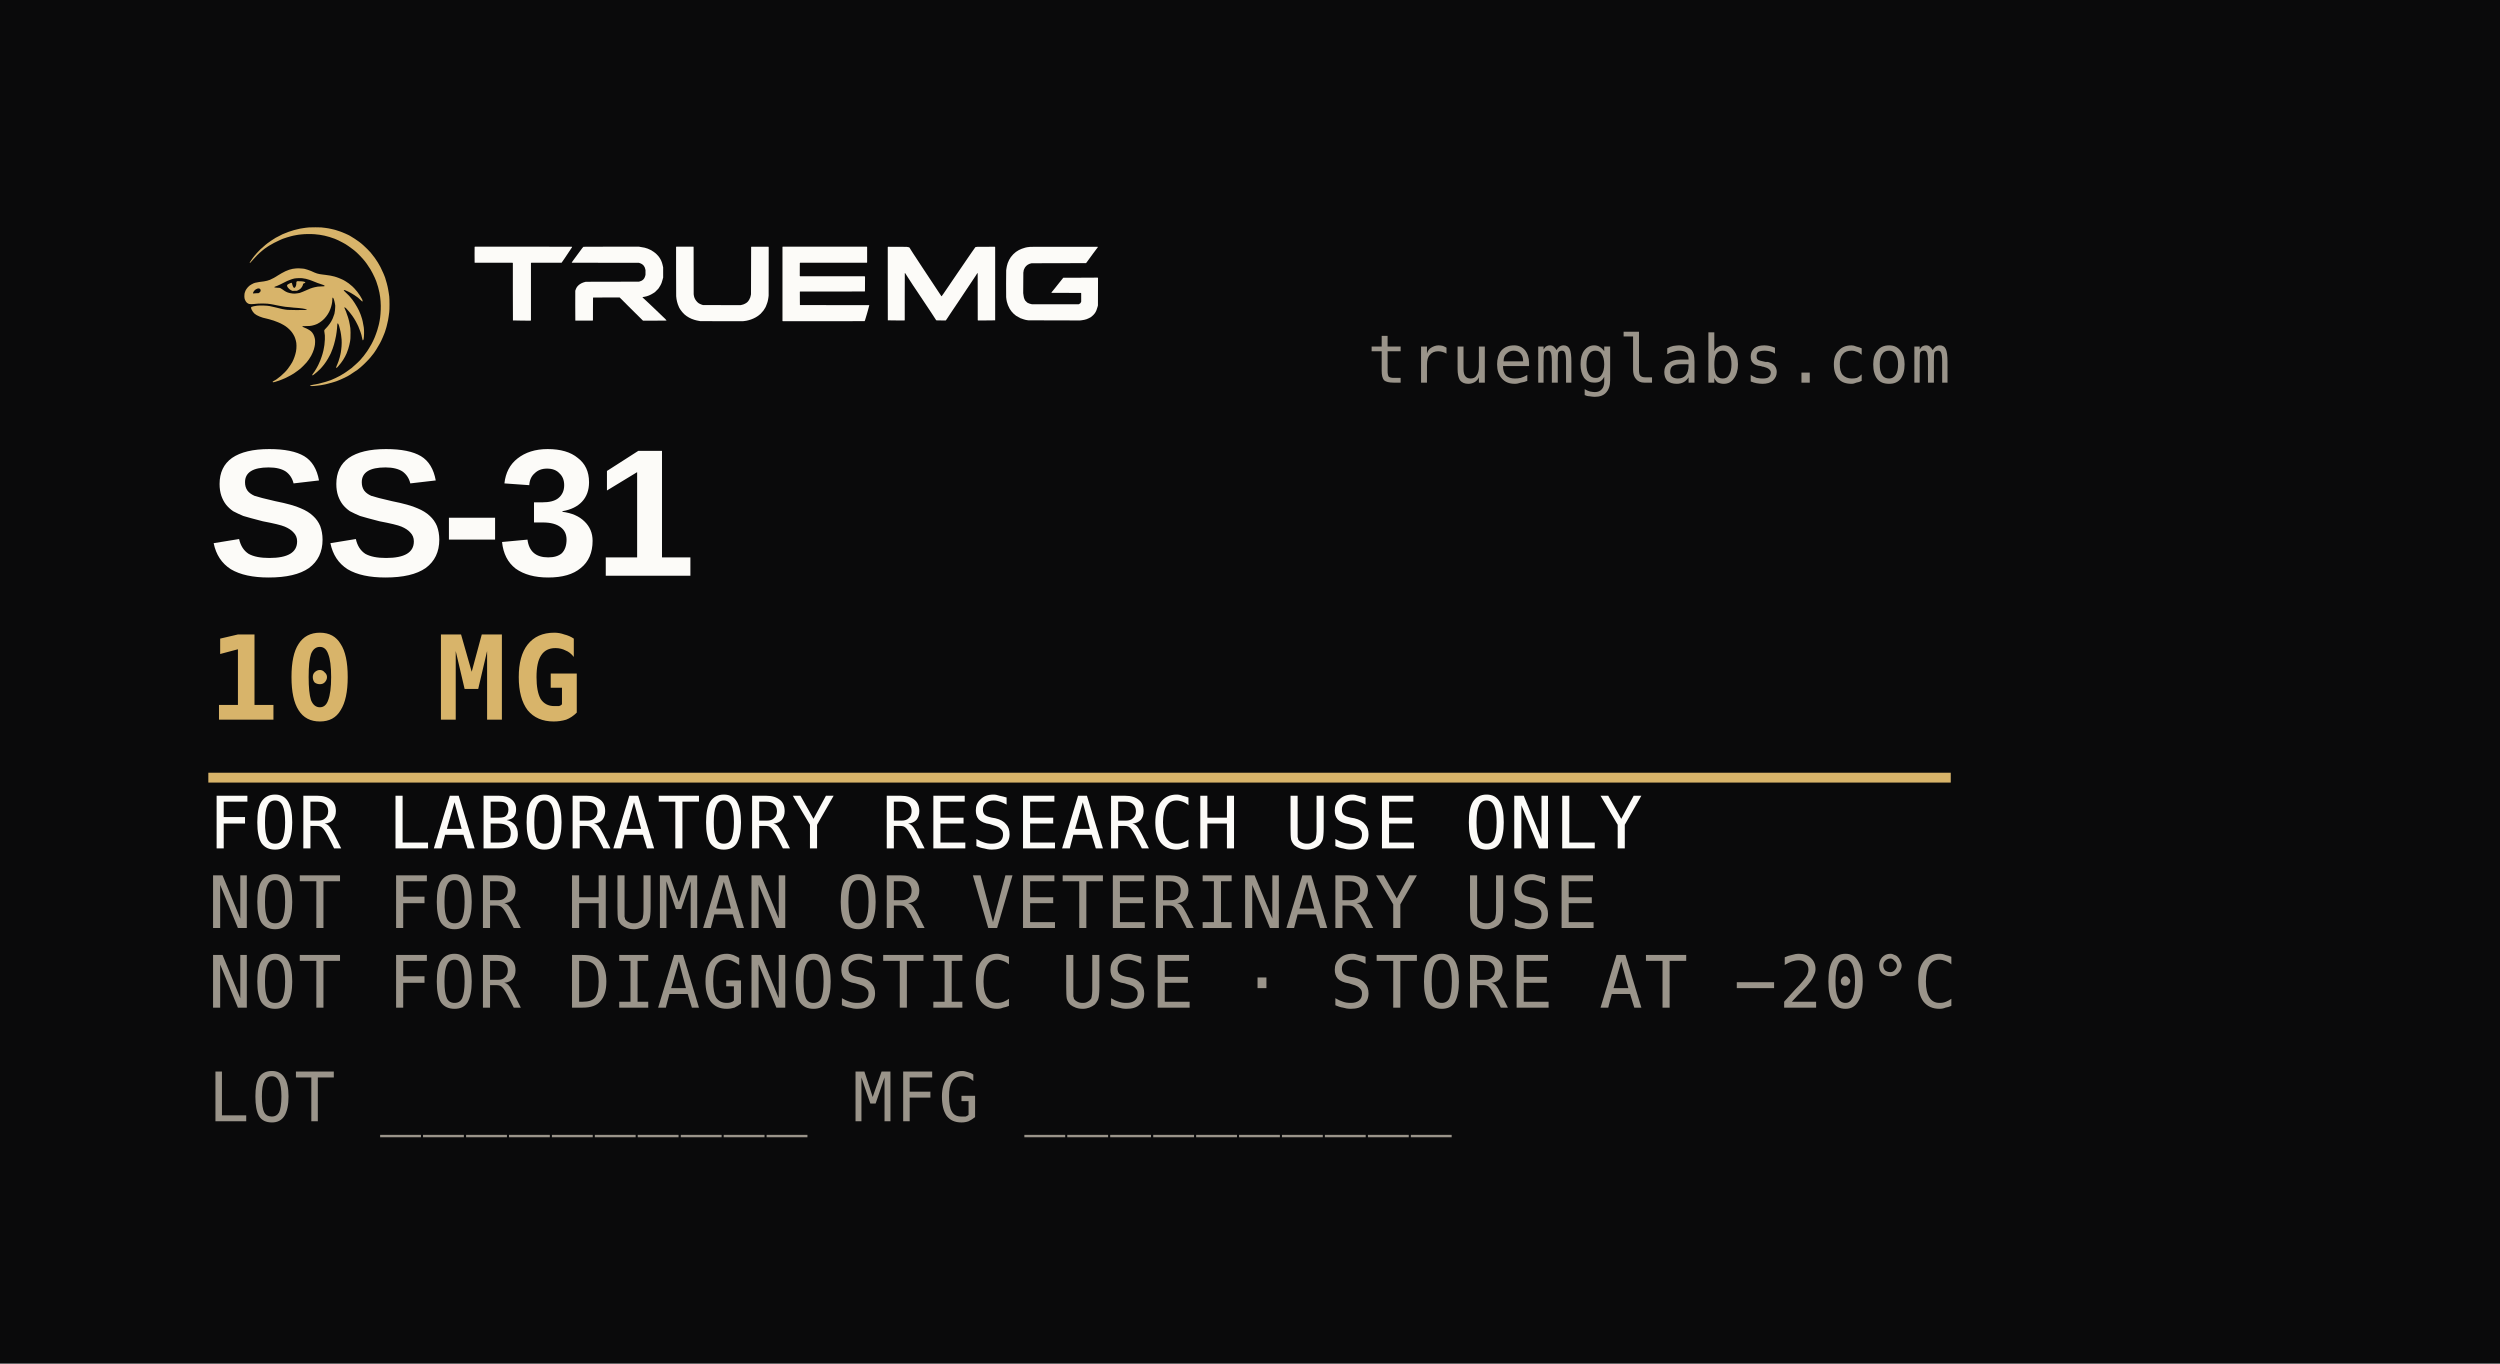
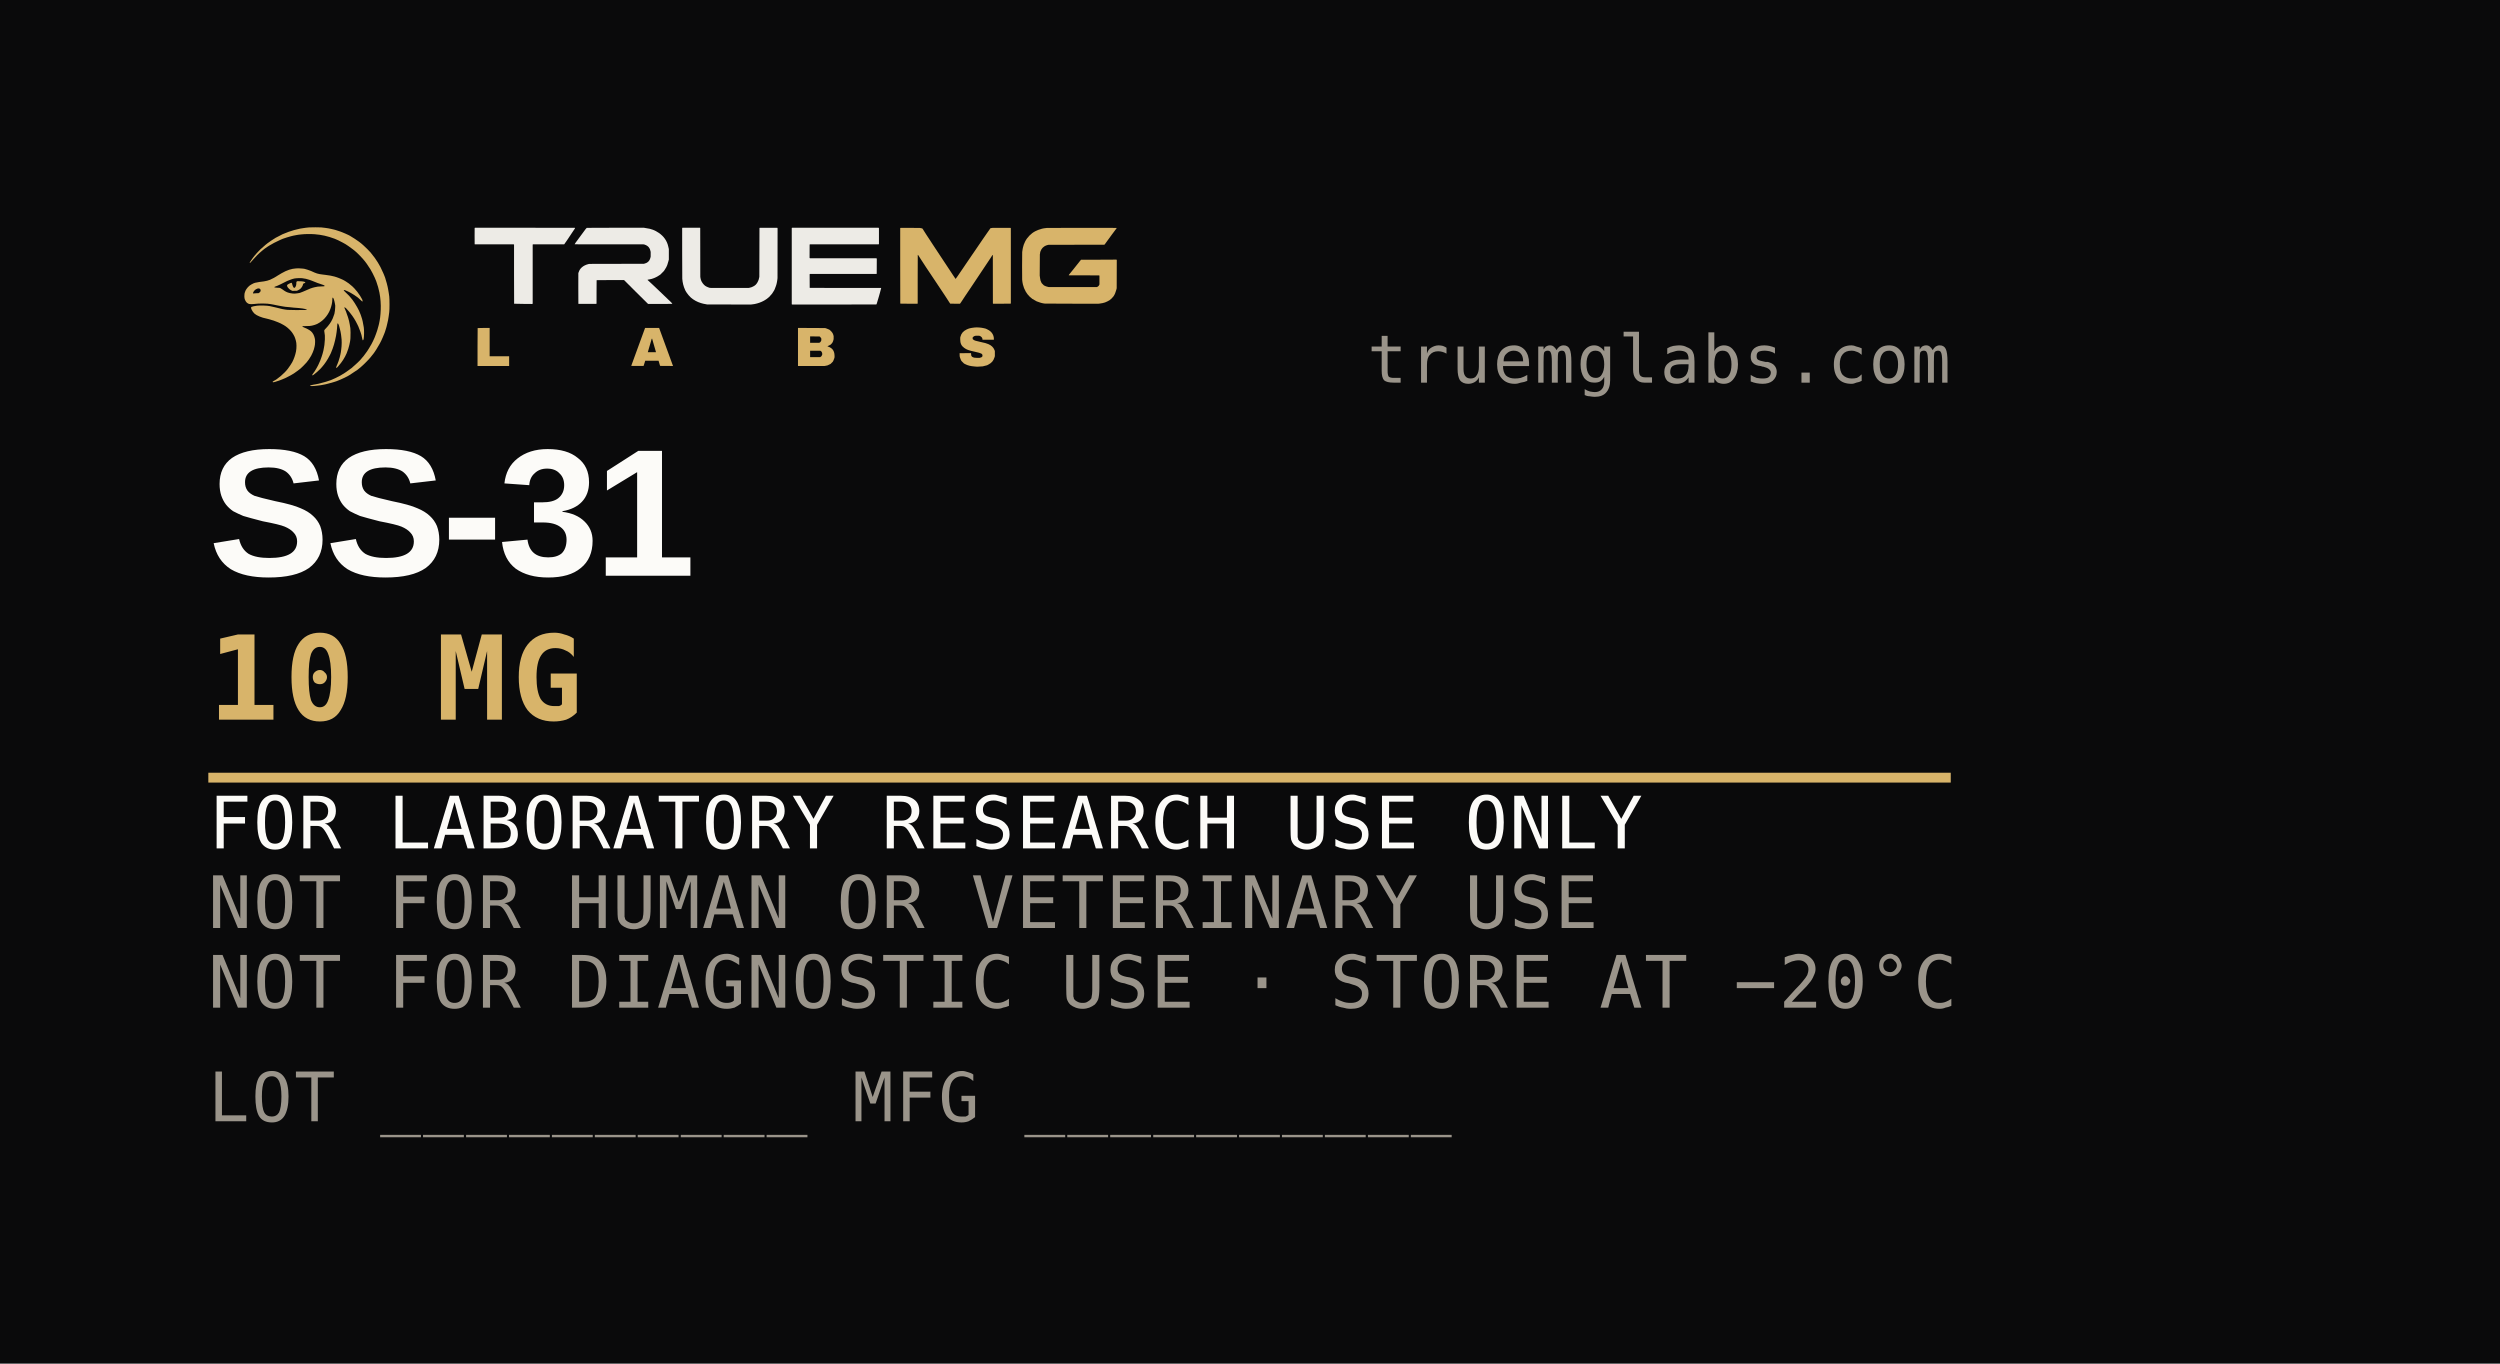
<svg xmlns="http://www.w3.org/2000/svg" width="66.0mm" height="36.0mm" viewBox="0 0 66.0 36.0">
  <rect x="0" y="0" width="66.0" height="36.0" fill="#0A0A0B" />
  <g transform="translate(5.500,5.300) scale(0.0035)">
    <g transform="translate(0,1600) scale(0.025,-0.025)" fill="#D8B46A" stroke="none">
      <path d="M30400 55957 c-297 -16 -720 -59 -940 -94 -220 -35 -598 -91 -840 -124 -768 -105 -982 -149 -2060 -419 -187 -47 -520 -130 -740 -184 -821 -204 -2477 -801 -3440 -1242 -528 -241 -1624 -809 -2100 -1086 -590 -345 -2063 -1335 -2434 -1636 -184 -150 -429 -344 -546 -432 -225 -171 -418 -340 -1592 -1400 -171 -154 -354 -346 -408 -427 -53 -81 -151 -178 -217 -217 -65 -39 -332 -323 -591 -631 -260 -307 -536 -632 -615 -722 -79 -90 -204 -252 -278 -361 -74 -110 -192 -263 -262 -340 -114 -126 -263 -343 -696 -1013 -216 -334 -206 -561 14 -319 54 61 220 236 368 390 148 154 351 382 453 506 583 717 1913 2044 2524 2520 187 146 376 305 420 354 124 139 986 773 1403 1033 152 95 430 269 617 387 719 454 2073 1166 2860 1505 308 133 603 269 657 303 136 88 871 359 1323 488 209 60 422 131 472 159 51 28 280 93 509 144 229 52 529 139 668 194 138 54 485 138 771 186 286 48 664 121 840 162 176 41 500 94 720 119 220 24 553 61 740 82 1195 135 2877 157 4140 55 2107 -171 3829 -563 6000 -1368 547 -203 1543 -682 2440 -1172 805 -441 925 -512 1273 -757 172 -121 406 -279 520 -351 314 -199 918 -640 1261 -920 168 -138 414 -333 546 -433 671 -512 2476 -2380 3072 -3178 171 -230 399 -535 507 -678 203 -270 597 -862 1144 -1720 301 -472 1075 -1973 1331 -2582 244 -582 288 -689 440 -1078 157 -402 526 -1548 526 -1634 0 -25 63 -271 139 -546 425 -1525 659 -3281 692 -5200 24 -1413 -143 -3550 -352 -4500 -43 -198 -116 -563 -160 -812 -45 -249 -115 -537 -156 -640 -40 -103 -95 -296 -122 -428 -70 -351 -400 -1420 -556 -1800 -45 -110 -126 -335 -179 -500 -303 -935 -1266 -2951 -1690 -3540 -48 -66 -136 -217 -195 -335 -59 -118 -223 -384 -363 -590 -141 -206 -291 -442 -333 -525 -80 -157 -865 -1223 -1119 -1521 -80 -93 -265 -302 -411 -463 -146 -160 -293 -345 -327 -409 -114 -218 -2195 -2185 -2830 -2676 -482 -373 -1297 -962 -1638 -1185 -187 -123 -392 -257 -455 -299 -933 -620 -1772 -1089 -2765 -1547 -1211 -558 -1273 -583 -2220 -892 -165 -54 -462 -153 -659 -220 -404 -137 -1597 -460 -1841 -499 -88 -14 -268 -60 -400 -101 -132 -42 -497 -113 -811 -159 -315 -46 -711 -117 -880 -159 -170 -41 -410 -95 -534 -119 -231 -46 -397 -133 -347 -183 95 -94 798 -124 1312 -56 165 22 480 57 700 78 872 82 1752 214 2260 340 209 52 470 107 580 122 229 33 1212 293 1670 443 170 56 494 152 720 213 225 62 554 167 730 234 812 310 1131 440 1222 499 54 35 216 108 361 162 314 117 1446 662 1757 846 121 71 355 207 520 301 366 210 1934 1241 2396 1576 184 134 481 371 660 526 178 155 414 350 524 433 303 227 1686 1577 2220 2165 530 584 702 788 1026 1220 124 165 288 365 363 445 76 80 195 237 265 348 69 111 214 324 322 474 107 150 267 390 356 533 591 958 912 1505 1022 1741 70 149 190 374 268 501 77 128 192 355 255 505 63 150 272 615 464 1033 191 418 388 895 437 1060 48 165 128 376 176 469 47 93 114 299 147 457 34 159 105 389 159 511 54 123 134 394 178 603 44 209 133 578 197 820 205 766 368 1607 466 2396 53 420 127 980 164 1244 103 719 104 3773 2 4678 -40 351 -80 651 -89 666 -10 15 -53 304 -97 642 -44 338 -123 794 -176 1014 -53 220 -110 499 -126 620 -35 263 -450 1784 -595 2180 -56 154 -103 326 -103 383 -1 57 -46 192 -102 300 -55 108 -130 296 -165 417 -36 121 -106 301 -157 400 -51 99 -137 297 -190 440 -127 339 -665 1495 -792 1700 -54 88 -134 241 -177 340 -180 415 -1143 1960 -1598 2567 -399 531 -784 1023 -1271 1625 -285 353 -1603 1669 -2131 2128 -215 187 -483 422 -594 522 -112 101 -303 252 -424 337 -121 85 -274 203 -340 262 -268 241 -2259 1538 -2760 1799 -154 81 -352 185 -440 232 -251 134 -937 448 -980 448 -21 0 -151 53 -289 119 -523 248 -1616 649 -2243 823 -194 54 -383 113 -420 133 -38 19 -212 65 -388 103 -176 37 -574 130 -885 205 -311 75 -689 154 -840 175 -151 22 -572 84 -935 139 -363 54 -912 118 -1220 141 -624 46 -2827 46 -3660 -1z" />
      <path d="M26520 43595 c-1503 -101 -2804 -534 -4460 -1485 -714 -409 -983 -571 -1100 -661 -55 -43 -163 -110 -240 -149 -77 -40 -201 -119 -276 -176 -252 -192 -912 -540 -1832 -966 -362 -168 -1371 -434 -1832 -483 -220 -24 -849 -105 -1397 -181 -1084 -151 -1615 -302 -2108 -598 -124 -75 -244 -136 -267 -136 -23 0 -123 -62 -222 -138 -99 -75 -243 -170 -319 -210 -194 -101 -835 -791 -958 -1032 -57 -110 -148 -261 -204 -335 -55 -74 -113 -191 -127 -260 -15 -69 -77 -242 -139 -385 -93 -215 -119 -350 -150 -780 -62 -878 26 -1314 388 -1935 234 -401 636 -717 1052 -828 273 -73 1001 -73 1501 0 1439 208 4011 182 5050 -52 99 -22 459 -87 800 -145 341 -57 728 -138 860 -179 132 -41 510 -114 840 -162 330 -47 780 -129 1000 -181 220 -51 607 -113 860 -136 253 -24 865 -80 1360 -124 495 -45 981 -98 1080 -118 99 -20 306 -37 460 -38 354 -3 1780 -140 2269 -220 561 -91 1231 -246 1282 -297 107 -107 -50 -145 -708 -168 -1005 -37 -4364 -9 -5019 41 -919 71 -2277 343 -3524 706 -295 86 -642 164 -1920 435 -801 170 -2892 235 -3833 119 -689 -85 -1433 -246 -1627 -352 -142 -77 -161 -105 -172 -254 -7 -100 14 -219 54 -296 36 -70 115 -247 175 -392 132 -321 525 -849 832 -1119 668 -585 2172 -1205 3551 -1464 184 -34 412 -90 507 -124 95 -34 263 -78 373 -99 481 -89 2334 -717 2607 -883 70 -43 250 -120 400 -172 244 -83 464 -195 1313 -665 764 -423 1614 -1125 2248 -1858 531 -613 1106 -1620 1268 -2220 39 -143 124 -429 189 -636 240 -761 257 -2233 37 -3317 -217 -1075 -632 -2255 -1116 -3173 -229 -434 -819 -1321 -1340 -2014 -1001 -1331 -3082 -3113 -4317 -3698 -201 -95 -291 -207 -251 -311 40 -104 505 -42 935 126 201 79 390 143 420 143 30 0 161 38 291 85 130 47 425 153 656 235 1057 378 1752 700 3120 1446 773 421 1073 619 2200 1450 708 522 898 688 1617 1407 888 889 1167 1215 1709 1992 459 658 952 1543 1074 1925 28 88 87 232 131 320 162 320 426 1184 487 1588 34 226 81 482 105 568 24 86 47 446 51 800 5 574 -6 700 -108 1164 -196 892 -591 1610 -1163 2111 -348 305 -1330 854 -1763 986 -288 88 -828 392 -822 463 7 83 242 104 886 80 867 -32 1816 58 2336 222 198 62 469 141 603 175 749 190 2014 1010 2759 1788 834 871 1481 1889 1872 2948 371 1003 586 2015 587 2767 0 510 43 700 159 700 169 0 460 -829 623 -1780 l107 -620 -22 -660 c-20 -592 -86 -1119 -231 -1831 -41 -202 -387 -1161 -474 -1316 -22 -40 -93 -192 -157 -337 -367 -838 -1079 -1848 -1882 -2673 -599 -615 -608 -633 -509 -1135 146 -744 192 -1447 147 -2272 -48 -871 -109 -1582 -139 -1632 -12 -18 -67 -361 -124 -762 -56 -401 -146 -867 -198 -1036 -53 -168 -107 -378 -122 -466 -14 -88 -78 -322 -141 -520 -64 -198 -160 -504 -214 -680 -152 -499 -411 -1216 -459 -1274 -24 -29 -90 -177 -147 -329 -57 -152 -145 -349 -195 -437 -51 -88 -122 -250 -158 -360 -36 -110 -119 -281 -185 -380 -66 -99 -120 -197 -120 -218 0 -20 -72 -160 -160 -310 -88 -149 -235 -402 -327 -562 -315 -549 -487 -810 -761 -1157 -516 -654 -501 -911 32 -556 404 269 1699 1403 2036 1782 132 149 367 412 523 584 778 860 1696 2237 2305 3457 131 264 289 579 351 700 62 121 141 322 177 448 36 125 128 358 204 519 77 160 140 315 140 345 0 29 52 183 115 341 392 980 975 3467 1107 4727 32 308 86 767 118 1020 33 253 61 649 62 880 5 962 253 961 558 -3 94 -296 211 -735 261 -977 49 -242 135 -611 191 -820 55 -209 121 -587 145 -840 25 -253 62 -559 82 -680 172 -1013 156 -2619 -38 -3940 -42 -286 -88 -619 -102 -740 -14 -121 -76 -427 -137 -680 -61 -253 -150 -622 -197 -820 -127 -538 -590 -1900 -721 -2122 -39 -66 -146 -312 -238 -546 -153 -393 -176 -552 -79 -552 54 0 393 237 393 275 0 17 149 195 331 395 955 1050 1835 2420 2383 3710 337 792 716 1965 832 2574 36 190 109 535 161 766 162 707 225 1653 199 3000 -22 1204 -30 1285 -245 2420 -174 915 -259 1298 -325 1453 -34 81 -78 246 -98 366 -20 121 -90 346 -154 500 -65 155 -172 452 -238 661 -219 697 -371 1096 -590 1549 -225 468 -255 587 -158 625 60 23 542 -311 542 -375 0 -18 167 -210 371 -426 204 -216 424 -465 490 -553 65 -88 227 -295 361 -460 806 -1000 1475 -2061 2055 -3260 159 -330 307 -633 329 -674 87 -161 473 -1149 536 -1371 37 -129 117 -352 179 -495 130 -300 330 -1063 443 -1694 78 -431 162 -666 238 -666 74 0 192 250 233 495 136 809 151 2549 29 3405 -164 1155 -478 2567 -677 3046 -53 129 -120 333 -147 454 -28 121 -91 301 -140 400 -49 99 -112 252 -139 340 -263 842 -1447 2937 -2313 4092 -647 863 -1321 1593 -2113 2292 -380 335 -559 564 -507 649 35 57 368 -4 513 -94 72 -44 234 -116 359 -159 125 -43 285 -113 354 -156 69 -43 225 -117 346 -164 193 -76 779 -416 1600 -929 143 -89 368 -246 500 -349 132 -103 324 -236 427 -295 103 -59 226 -156 273 -217 47 -60 209 -209 361 -330 151 -121 341 -298 423 -393 147 -172 412 -367 500 -367 65 0 11 374 -86 593 -41 95 -200 374 -352 620 -152 246 -308 510 -346 587 -75 150 -584 868 -818 1153 -619 756 -1136 1324 -1463 1607 -910 786 -1306 1090 -1806 1385 -172 102 -385 235 -473 295 -208 143 -717 397 -1153 577 -191 79 -504 209 -697 289 -192 80 -485 187 -650 238 -165 50 -453 139 -640 196 -545 168 -1843 407 -2580 476 -374 34 -869 97 -1100 139 -231 41 -582 94 -780 116 -361 41 -1191 293 -1520 460 -595 303 -1597 706 -2220 892 -828 248 -1011 292 -1227 295 -114 1 -339 19 -500 39 -451 57 -1085 72 -1593 38z m1750 -2955 c603 -47 1755 -303 2219 -493 182 -75 385 -148 451 -164 66 -15 237 -80 380 -143 809 -358 2387 -945 3079 -1146 331 -96 539 -198 665 -324 l62 -61 -65 -65 c-53 -53 -213 -68 -952 -89 -973 -28 -1196 -54 -1970 -230 -915 -207 -1807 -533 -2759 -1007 -349 -173 -1455 -617 -1800 -722 -198 -60 -1095 -189 -1477 -212 -768 -46 -2093 236 -2671 568 -510 292 -675 400 -952 621 -165 132 -444 309 -620 393 l-320 152 -722 36 c-406 19 -761 55 -810 82 -106 56 -115 157 -18 191 39 13 178 68 310 123 132 55 384 151 560 213 176 62 653 285 1060 495 407 211 947 483 1200 605 253 122 559 273 680 335 121 62 328 144 460 181 132 37 313 110 402 161 90 52 307 131 483 176 176 45 382 108 458 139 375 156 1784 254 2667 185z m-12741 -3188 c84 -49 157 -141 206 -259 153 -369 -11 -726 -452 -985 l-183 -108 -600 0 c-407 0 -628 -16 -687 -50 -118 -67 -232 -63 -294 11 -172 208 461 1091 900 1255 118 44 284 119 368 165 187 103 540 89 742 -29z" />
      <path d="M26687 39620 l-119 -100 -18 -470 c-17 -409 -36 -512 -147 -790 -197 -494 -466 -674 -672 -450 -159 174 -361 642 -408 950 -51 326 -114 458 -237 490 -131 34 -1056 -420 -1251 -615 -316 -316 318 -1235 1125 -1629 l379 -186 681 3 680 2 425 205 c315 151 495 269 691 452 333 312 649 831 725 1190 68 324 93 351 426 450 314 94 364 159 230 301 -178 190 -840 297 -1832 297 l-559 0 -119 -100z" />
    </g>
  </g>
-   <g transform="translate(12.500,6.500) scale(0.002929)">
-     <g transform="translate(0,681) scale(0.025,-0.025)" fill="#FCFBF8" stroke="none">
-       <path d="M465 27020 l-58 -59 -15 -2770 c-8 -1524 0 -2802 18 -2841 l33 -70 6816 0 6815 0 61 -61 61 -61 -3 -10322 c-2 -5867 12 -10336 32 -10355 19 -18 1457 -45 3195 -61 l3160 -28 70 77 70 78 0 10325 0 10325 77 42 78 41 5439 0 5440 0 86 110 c125 160 843 1198 1065 1538 295 455 724 1099 1709 2569 l910 1356 -12 104 -12 103 -17488 9 -17488 9 -59 -58z" />
-       <path d="M39653 27037 c-49 -18 -221 -200 -384 -405 -458 -576 -1855 -2468 -2161 -2925 -179 -268 -743 -1037 -1416 -1929 -166 -221 -278 -407 -266 -440 l22 -57 12086 -12 12086 -12 278 -88 c640 -203 1152 -536 1485 -965 307 -395 445 -712 569 -1304 l66 -320 0 -800 0 -800 -66 -300 c-181 -812 -569 -1408 -1152 -1768 -273 -168 -352 -202 -789 -341 l-351 -111 -9580 -21 -9580 -22 -300 -72 c-898 -215 -1753 -647 -2317 -1169 -555 -514 -833 -960 -1109 -1776 l-74 -220 -9 -5315 c-6 -2923 5 -5341 24 -5374 l33 -60 3113 -1 3113 0 48 65 47 66 6 4063 c3 2235 15 4080 27 4100 13 21 2011 36 4813 36 l4790 0 4138 -4134 c2275 -2274 4176 -4155 4224 -4180 l88 -46 3836 0 c2110 0 4003 12 4207 26 l369 26 19 50 c22 57 -449 537 -1427 1453 -693 648 -3219 3069 -3680 3525 -144 143 -513 492 -821 776 -307 284 -765 716 -1018 960 -460 444 -678 647 -1334 1239 l-350 316 13 64 12 65 180 30 c98 16 287 47 419 68 1108 179 2211 624 3280 1324 l560 366 620 626 620 626 263 400 c457 695 732 1203 890 1648 218 612 370 1114 408 1352 14 88 56 250 92 360 l67 200 0 1860 0 1860 -67 280 c-37 154 -105 451 -152 660 -425 1916 -1544 3522 -3281 4711 -1373 939 -2719 1447 -4380 1652 -176 22 -437 66 -580 99 l-260 59 -9960 -6 c-5478 -3 -9999 -20 -10047 -38z" />
-       <path d="M73081 27003 l-41 -78 3 -8632 c2 -4748 18 -8831 36 -9073 101 -1383 432 -2698 970 -3860 66 -143 137 -296 156 -340 20 -44 107 -188 194 -320 88 -132 189 -294 225 -360 209 -379 985 -1283 1459 -1702 967 -852 2219 -1538 3517 -1926 650 -194 1101 -302 1480 -354 165 -23 381 -62 480 -87 l180 -46 7678 -14 7679 -14 341 41 c875 105 996 127 1782 328 1078 274 2363 850 3164 1418 90 64 252 177 360 252 187 130 549 429 780 644 172 160 902 995 1009 1154 55 80 204 315 333 521 129 206 275 440 325 520 50 80 106 181 125 225 20 44 83 188 142 320 184 414 294 707 421 1120 67 220 148 481 179 580 32 99 77 306 101 460 24 154 62 337 84 406 22 69 70 384 107 700 l66 574 11 8700 12 8700 -51 100 -50 100 -3067 0 -3067 0 -52 -52 -52 -52 -24 -8508 -24 -8508 -44 -260 c-110 -664 -270 -1122 -588 -1684 -416 -734 -817 -1122 -1520 -1473 -547 -273 -643 -308 -1159 -424 l-449 -100 -6776 10 -6776 11 -200 71 c-110 39 -290 99 -400 133 -249 78 -763 334 -1012 503 -573 388 -1285 1345 -1482 1993 -23 77 -72 239 -109 360 -36 121 -85 364 -108 540 l-41 320 -14 8515 -13 8515 -45 55 -46 55 -3073 0 -3074 0 -42 -77z" />
-       <path d="M111470 27037 l-70 -41 0 -13357 0 -13356 77 -42 78 -41 14699 0 c8085 0 14727 11 14761 23 73 29 147 254 589 1797 45 154 107 361 140 460 63 190 147 481 240 830 105 394 171 630 288 1030 333 1138 450 1584 428 1620 l-25 40 -12447 1 c-6847 0 -12469 14 -12496 31 l-47 30 -13 2367 -12 2367 52 52 52 52 11644 8 11643 7 44 44 44 44 13 2601 14 2601 -64 97 -64 98 -11636 0 -11636 0 -65 65 -65 65 9 2319 10 2320 55 55 56 56 12035 0 12036 0 42 77 41 78 0 2733 0 2734 -61 88 -61 87 -15129 1 -15129 0 -70 -41z" />
-       <path d="M149428 26991 l-69 -51 0 -13193 c0 -7256 10 -13210 23 -13230 14 -22 1228 -37 3012 -37 l2990 0 48 48 48 48 0 8485 c0 4667 11 8496 24 8510 51 51 137 -27 250 -225 101 -177 300 -490 866 -1360 66 -102 354 -541 640 -976 286 -435 601 -923 700 -1084 99 -162 321 -503 493 -760 172 -256 505 -753 740 -1103 235 -350 445 -663 467 -695 22 -31 510 -762 1084 -1623 574 -861 1170 -1754 1324 -1985 154 -231 405 -609 558 -840 153 -231 503 -754 776 -1163 274 -408 516 -772 538 -808 22 -36 195 -296 384 -577 189 -282 556 -836 816 -1232 1081 -1646 1205 -1838 1541 -2380 75 -121 155 -233 178 -249 22 -17 800 -30 1727 -30 l1686 -1 119 135 c65 75 217 295 338 490 237 384 977 1507 1354 2055 228 331 2457 3644 2617 3889 44 67 699 1051 1456 2187 757 1135 1423 2135 1480 2222 180 274 1884 2825 1961 2936 156 223 1269 1899 1393 2098 72 114 250 393 396 620 l265 412 64 -13 65 -12 10 -8456 10 -8455 45 -54 45 -54 3045 1 c1675 0 3068 15 3097 33 l52 33 3 9997 c2 5498 1 11430 -2 13183 l-5 3187 -64 64 -64 64 -3106 -3 -3106 -4 -378 -57 -379 -56 -90 -91 c-86 -86 -510 -688 -1208 -1715 -174 -255 -384 -561 -468 -680 -84 -119 -276 -396 -427 -616 -151 -220 -458 -665 -682 -990 -1061 -1535 -1504 -2184 -2993 -4392 -102 -151 -291 -424 -420 -606 -395 -558 -1826 -2658 -2692 -3952 -243 -363 -534 -795 -646 -960 -362 -533 -933 -1370 -1216 -1780 -151 -220 -481 -706 -734 -1080 -645 -958 -666 -976 -803 -710 -42 83 -173 285 -290 450 -117 165 -304 439 -414 609 -110 170 -319 485 -464 700 -262 388 -699 1050 -1710 2591 -288 440 -580 881 -649 980 -69 99 -254 378 -411 620 -158 242 -361 548 -451 680 -281 410 -2516 3790 -2639 3990 -64 104 -235 365 -380 580 -145 214 -333 498 -417 630 -84 132 -354 546 -599 920 -245 374 -615 940 -823 1259 -207 318 -435 660 -505 760 -71 99 -211 316 -313 481 -101 165 -291 462 -420 660 -130 198 -296 457 -368 575 -72 117 -167 271 -211 341 -44 69 -139 228 -212 352 -169 288 -192 306 -474 358 -129 23 -333 61 -454 84 l-220 41 -3341 16 -3341 15 -70 -51z" />
-       <path d="M200748 27015 c-12 -12 -199 -36 -415 -54 -432 -34 -1041 -135 -1353 -224 -1056 -300 -1666 -529 -2360 -890 -1428 -741 -2792 -2118 -3512 -3547 -409 -812 -663 -1509 -787 -2160 -25 -132 -70 -357 -100 -500 -79 -379 -135 -742 -162 -1060 -43 -494 -55 -9253 -14 -9700 56 -610 149 -1204 259 -1660 102 -419 325 -1132 377 -1200 16 -22 80 -166 140 -320 130 -331 384 -846 530 -1076 305 -481 394 -610 605 -874 491 -615 1084 -1182 1642 -1570 290 -202 1442 -860 1505 -860 28 0 101 -26 164 -59 200 -104 621 -251 1093 -383 253 -70 546 -153 651 -184 105 -31 330 -75 500 -97 170 -23 390 -53 489 -68 99 -14 4347 -33 9440 -40 l9260 -14 540 64 c656 78 1322 222 1791 386 457 161 1227 540 1629 803 397 259 1101 959 1378 1369 420 622 746 1395 972 2303 l125 500 14 4945 15 4946 -71 71 -71 71 -1581 -27 c-870 -14 -3652 -26 -6184 -26 l-4603 0 -358 -430 c-730 -878 -909 -1102 -1673 -2099 -240 -314 -558 -715 -706 -891 -148 -176 -383 -466 -523 -644 -337 -431 -699 -871 -887 -1081 -88 -98 -148 -202 -140 -243 l14 -72 5305 -10 5304 -10 53 -64 53 -63 2 -1507 2 -1506 -91 -224 c-110 -274 -304 -474 -603 -623 l-226 -113 -8400 4 -8400 4 -320 70 c-469 102 -882 246 -1179 409 l-261 145 -360 364 -361 364 -139 260 c-255 475 -361 834 -439 1480 -25 209 -65 499 -88 643 l-43 264 25 3744 25 3744 40 105 c22 58 40 190 41 293 1 337 223 944 505 1380 483 748 1297 1294 2194 1474 l240 48 9794 23 9795 22 117 140 c64 77 166 212 225 299 139 203 491 691 749 1038 529 712 1029 1396 1202 1646 106 153 235 331 287 397 354 447 648 839 1069 1427 120 168 302 408 403 532 l184 226 -13 87 -12 88 -12145 8 c-6680 5 -12155 -1 -12167 -13z" />
+   <g transform="translate(12.500,6.000) scale(0.003017)">
+     <g transform="translate(0,681) scale(0.025,-0.025)" stroke="none">
+       <g fill="#EDEBE6">
+         <path d="M465 27020 l-58 -59 -15 -2770 c-8 -1524 0 -2802 18 -2841 l33 -70 6816 0 6815 0 61 -61 61 -61 -3 -10322 c-2 -5867 12 -10336 32 -10355 19 -18 1457 -45 3195 -61 l3160 -28 70 77 70 78 0 10325 0 10325 77 42 78 41 5439 0 5440 0 86 110 c125 160 843 1198 1065 1538 295 455 724 1099 1709 2569 l910 1356 -12 104 -12 103 -17488 9 -17488 9 -59 -58z" />
+         <path d="M39653 27037 c-49 -18 -221 -200 -384 -405 -458 -576 -1855 -2468 -2161 -2925 -179 -268 -743 -1037 -1416 -1929 -166 -221 -278 -407 -266 -440 l22 -57 12086 -12 12086 -12 278 -88 c640 -203 1152 -536 1485 -965 307 -395 445 -712 569 -1304 l66 -320 0 -800 0 -800 -66 -300 c-181 -812 -569 -1408 -1152 -1768 -273 -168 -352 -202 -789 -341 l-351 -111 -9580 -21 -9580 -22 -300 -72 c-898 -215 -1753 -647 -2317 -1169 -555 -514 -833 -960 -1109 -1776 l-74 -220 -9 -5315 c-6 -2923 5 -5341 24 -5374 l33 -60 3113 -1 3113 0 48 65 47 66 6 4063 c3 2235 15 4080 27 4100 13 21 2011 36 4813 36 l4790 0 4138 -4134 c2275 -2274 4176 -4155 4224 -4180 l88 -46 3836 0 c2110 0 4003 12 4207 26 l369 26 19 50 c22 57 -449 537 -1427 1453 -693 648 -3219 3069 -3680 3525 -144 143 -513 492 -821 776 -307 284 -765 716 -1018 960 -460 444 -678 647 -1334 1239 l-350 316 13 64 12 65 180 30 c98 16 287 47 419 68 1108 179 2211 624 3280 1324 l560 366 620 626 620 626 263 400 c457 695 732 1203 890 1648 218 612 370 1114 408 1352 14 88 56 250 92 360 l67 200 0 1860 0 1860 -67 280 c-37 154 -105 451 -152 660 -425 1916 -1544 3522 -3281 4711 -1373 939 -2719 1447 -4380 1652 -176 22 -437 66 -580 99 l-260 59 -9960 -6 c-5478 -3 -9999 -20 -10047 -38z" />
+         <path d="M73081 27003 l-41 -78 3 -8632 c2 -4748 18 -8831 36 -9073 101 -1383 432 -2698 970 -3860 66 -143 137 -296 156 -340 20 -44 107 -188 194 -320 88 -132 189 -294 225 -360 209 -379 985 -1283 1459 -1702 967 -852 2219 -1538 3517 -1926 650 -194 1101 -302 1480 -354 165 -23 381 -62 480 -87 l180 -46 7678 -14 7679 -14 341 41 c875 105 996 127 1782 328 1078 274 2363 850 3164 1418 90 64 252 177 360 252 187 130 549 429 780 644 172 160 902 995 1009 1154 55 80 204 315 333 521 129 206 275 440 325 520 50 80 106 181 125 225 20 44 83 188 142 320 184 414 294 707 421 1120 67 220 148 481 179 580 32 99 77 306 101 460 24 154 62 337 84 406 22 69 70 384 107 700 l66 574 11 8700 12 8700 -51 100 -50 100 -3067 0 -3067 0 -52 -52 -52 -52 -24 -8508 -24 -8508 -44 -260 c-110 -664 -270 -1122 -588 -1684 -416 -734 -817 -1122 -1520 -1473 -547 -273 -643 -308 -1159 -424 l-449 -100 -6776 10 -6776 11 -200 71 c-110 39 -290 99 -400 133 -249 78 -763 334 -1012 503 -573 388 -1285 1345 -1482 1993 -23 77 -72 239 -109 360 -36 121 -85 364 -108 540 l-41 320 -14 8515 -13 8515 -45 55 -46 55 -3073 0 -3074 0 -42 -77z" />
+         <path d="M111470 27037 l-70 -41 0 -13357 0 -13356 77 -42 78 -41 14699 0 c8085 0 14727 11 14761 23 73 29 147 254 589 1797 45 154 107 361 140 460 63 190 147 481 240 830 105 394 171 630 288 1030 333 1138 450 1584 428 1620 l-25 40 -12447 1 c-6847 0 -12469 14 -12496 31 l-47 30 -13 2367 -12 2367 52 52 52 52 11644 8 11643 7 44 44 44 44 13 2601 14 2601 -64 97 -64 98 -11636 0 -11636 0 -65 65 -65 65 9 2319 10 2320 55 55 56 56 12035 0 12036 0 42 77 41 78 0 2733 0 2734 -61 88 -61 87 -15129 1 -15129 0 -70 -41z" />
+       </g>
+       <g fill="#D8B46A">
+         <path d="M149428 26991 l-69 -51 0 -13193 c0 -7256 10 -13210 23 -13230 14 -22 1228 -37 3012 -37 l2990 0 48 48 48 48 0 8485 c0 4667 11 8496 24 8510 51 51 137 -27 250 -225 101 -177 300 -490 866 -1360 66 -102 354 -541 640 -976 286 -435 601 -923 700 -1084 99 -162 321 -503 493 -760 172 -256 505 -753 740 -1103 235 -350 445 -663 467 -695 22 -31 510 -762 1084 -1623 574 -861 1170 -1754 1324 -1985 154 -231 405 -609 558 -840 153 -231 503 -754 776 -1163 274 -408 516 -772 538 -808 22 -36 195 -296 384 -577 189 -282 556 -836 816 -1232 1081 -1646 1205 -1838 1541 -2380 75 -121 155 -233 178 -249 22 -17 800 -30 1727 -30 l1686 -1 119 135 c65 75 217 295 338 490 237 384 977 1507 1354 2055 228 331 2457 3644 2617 3889 44 67 699 1051 1456 2187 757 1135 1423 2135 1480 2222 180 274 1884 2825 1961 2936 156 223 1269 1899 1393 2098 72 114 250 393 396 620 l265 412 64 -13 65 -12 10 -8456 10 -8455 45 -54 45 -54 3045 1 c1675 0 3068 15 3097 33 l52 33 3 9997 c2 5498 1 11430 -2 13183 l-5 3187 -64 64 -64 64 -3106 -3 -3106 -4 -378 -57 -379 -56 -90 -91 c-86 -86 -510 -688 -1208 -1715 -174 -255 -384 -561 -468 -680 -84 -119 -276 -396 -427 -616 -151 -220 -458 -665 -682 -990 -1061 -1535 -1504 -2184 -2993 -4392 -102 -151 -291 -424 -420 -606 -395 -558 -1826 -2658 -2692 -3952 -243 -363 -534 -795 -646 -960 -362 -533 -933 -1370 -1216 -1780 -151 -220 -481 -706 -734 -1080 -645 -958 -666 -976 -803 -710 -42 83 -173 285 -290 450 -117 165 -304 439 -414 609 -110 170 -319 485 -464 700 -262 388 -699 1050 -1710 2591 -288 440 -580 881 -649 980 -69 99 -254 378 -411 620 -158 242 -361 548 -451 680 -281 410 -2516 3790 -2639 3990 -64 104 -235 365 -380 580 -145 214 -333 498 -417 630 -84 132 -354 546 -599 920 -245 374 -615 940 -823 1259 -207 318 -435 660 -505 760 -71 99 -211 316 -313 481 -101 165 -291 462 -420 660 -130 198 -296 457 -368 575 -72 117 -167 271 -211 341 -44 69 -139 228 -212 352 -169 288 -192 306 -474 358 -129 23 -333 61 -454 84 l-220 41 -3341 16 -3341 15 -70 -51z" />
+         <path d="M200748 27015 c-12 -12 -199 -36 -415 -54 -432 -34 -1041 -135 -1353 -224 -1056 -300 -1666 -529 -2360 -890 -1428 -741 -2792 -2118 -3512 -3547 -409 -812 -663 -1509 -787 -2160 -25 -132 -70 -357 -100 -500 -79 -379 -135 -742 -162 -1060 -43 -494 -55 -9253 -14 -9700 56 -610 149 -1204 259 -1660 102 -419 325 -1132 377 -1200 16 -22 80 -166 140 -320 130 -331 384 -846 530 -1076 305 -481 394 -610 605 -874 491 -615 1084 -1182 1642 -1570 290 -202 1442 -860 1505 -860 28 0 101 -26 164 -59 200 -104 621 -251 1093 -383 253 -70 546 -153 651 -184 105 -31 330 -75 500 -97 170 -23 390 -53 489 -68 99 -14 4347 -33 9440 -40 l9260 -14 540 64 c656 78 1322 222 1791 386 457 161 1227 540 1629 803 397 259 1101 959 1378 1369 420 622 746 1395 972 2303 l125 500 14 4945 15 4946 -71 71 -71 71 -1581 -27 c-870 -14 -3652 -26 -6184 -26 l-4603 0 -358 -430 c-730 -878 -909 -1102 -1673 -2099 -240 -314 -558 -715 -706 -891 -148 -176 -383 -466 -523 -644 -337 -431 -699 -871 -887 -1081 -88 -98 -148 -202 -140 -243 l14 -72 5305 -10 5304 -10 53 -64 53 -63 2 -1507 2 -1506 -91 -224 c-110 -274 -304 -474 -603 -623 l-226 -113 -8400 4 -8400 4 -320 70 c-469 102 -882 246 -1179 409 l-261 145 -360 364 -361 364 -139 260 c-255 475 -361 834 -439 1480 -25 209 -65 499 -88 643 l-43 264 25 3744 25 3744 40 105 c22 58 40 190 41 293 1 337 223 944 505 1380 483 748 1297 1294 2194 1474 l240 48 9794 23 9795 22 117 140 c64 77 166 212 225 299 139 203 491 691 749 1038 529 712 1029 1396 1202 1646 106 153 235 331 287 397 354 447 648 839 1069 1427 120 168 302 408 403 532 l184 226 -13 87 -12 88 -12145 8 c-6680 5 -12155 -1 -12167 -13z" />
+       </g>
+     </g>
+     <g transform="translate(0,811.8) scale(1.607877)">
+       <g transform="translate(0,300) scale(0.025,-0.025)" fill="#D8B46A" stroke="none">
+         <path d="M109060 10374 c-883 -105 -1223 -191 -1720 -433 -723 -354 -1137 -832 -1320 -1524 l-62 -237 -3 -388 c-4 -854 255 -1416 851 -1840 580 -413 916 -536 2354 -856 1425 -317 1640 -428 1640 -841 l0 -141 -113 -114 -114 -113 -214 -63 -214 -64 -425 0 c-504 0 -844 55 -1052 172 l-152 85 -83 134 -83 134 -20 258 -21 258 -1245 -10 -1244 -11 9 -334 9 -334 66 -266 c36 -146 121 -374 189 -506 l125 -240 281 -282 281 -281 281 -146 c560 -291 1154 -435 2099 -509 l500 -39 606 38 606 39 461 117 462 116 312 163 c696 362 1073 805 1299 1525 l94 299 -2 560 -2 560 -94 240 c-217 556 -654 973 -1318 1259 -413 178 -717 261 -1834 501 -954 205 -1224 295 -1434 476 l-146 126 -4 173 -5 172 146 134 147 134 173 52 173 51 400 1 400 1 151 -53 c299 -106 549 -418 549 -685 l0 -122 1240 0 1240 0 0 232 c0 429 -157 880 -432 1244 -232 306 -531 541 -948 745 l-360 176 -388 100 c-588 151 -1538 223 -2092 157z" />
+         <path d="M907 10253 c-15 -14 -27 -1877 -27 -4140 l0 -4113 3440 0 3440 0 0 1060 0 1060 -2120 0 -2120 0 0 3080 0 3080 -1293 0 c-712 0 -1306 -12 -1320 -27z" />
+         <path d="M37329 10210 c-16 -38 -696 -1897 -1510 -4130 l-1482 -4060 1338 -11 c735 -5 1345 -2 1355 8 10 10 94 267 186 571 l167 552 1453 0 1453 0 166 -560 166 -560 1408 -11 1408 -10 -54 150 c-226 634 -2882 7899 -2925 8001 l-54 130 -1523 0 -1524 0 -28 -70z m1733 -2892 c92 -340 278 -981 413 -1425 135 -444 245 -826 245 -850 l0 -43 -880 0 -880 0 0 35 c0 20 118 428 261 908 144 480 325 1099 402 1375 77 276 150 534 162 574 12 40 41 66 65 58 l43 -14 169 -618z" />
+         <path d="M70640 6143 l0 -4143 2902 0 2901 0 309 62 308 62 334 158 333 158 252 251 251 252 125 248 c69 137 153 351 185 477 l60 229 -1 321 c-1 601 -160 1085 -470 1430 -201 224 -556 447 -848 535 -133 40 -241 82 -241 95 0 12 146 91 325 175 l324 152 189 177 c231 216 381 483 460 821 l61 257 0 322 1 321 -62 239 c-83 323 -270 621 -559 892 l-241 226 -260 128 c-143 71 -368 160 -499 198 l-239 69 -2950 15 -2950 15 0 -4142z m4807 2197 c59 -44 145 -145 190 -225 l83 -146 0 -196 0 -196 -90 -178 -90 -178 -136 -91 -136 -90 -994 0 -994 0 0 702 0 702 1030 -12 1030 -12 107 -80z m151 -3079 c149 -77 276 -287 306 -506 l24 -176 -47 -179 c-53 -196 -161 -336 -329 -424 l-108 -56 -1082 0 -1082 0 0 700 0 700 1102 0 1102 0 114 -59z" />
+       </g>
    </g>
  </g>
  <text x="51.50" y="10.10" text-anchor="end" font-family="IBM Plex Mono, SF Mono, Menlo, monospace" font-size="1.75" letter-spacing="0.05" fill="#9A948A">truemglabs.com</text>
  <text x="5.5" y="15.20" font-family="Archivo Black, Archivo, Helvetica Neue, Arial, sans-serif" font-weight="900" font-size="4.80" letter-spacing="-0.12" fill="#FCFBF8">SS-31</text>
  <text x="5.5" y="19.00" font-family="IBM Plex Mono, SF Mono, Menlo, monospace" font-weight="600" font-size="3.10" letter-spacing="0.14" fill="#D8B46A">10 MG</text>
  <rect x="5.5" y="20.40" width="46.00" height="0.26" fill="#D8B46A" />
  <text x="5.5" y="22.40" font-family="IBM Plex Mono, SF Mono, Menlo, monospace" font-size="1.90" letter-spacing="0.04" fill="#FCFBF8">FOR LABORATORY RESEARCH USE ONLY</text>
  <text x="5.5" y="24.50" font-family="IBM Plex Mono, SF Mono, Menlo, monospace" font-size="1.90" letter-spacing="0.04" fill="#9A948A">NOT FOR HUMAN OR VETERINARY USE</text>
  <text x="5.5" y="26.60" font-family="IBM Plex Mono, SF Mono, Menlo, monospace" font-size="1.90" letter-spacing="0.04" fill="#9A948A">NOT FOR DIAGNOSTIC USE · STORE AT −20°C</text>
  <text x="5.5" y="29.60" font-family="IBM Plex Mono, SF Mono, Menlo, monospace" font-size="1.80" letter-spacing="0.05" fill="#9A948A">LOT __________   MFG __________</text>
</svg>
